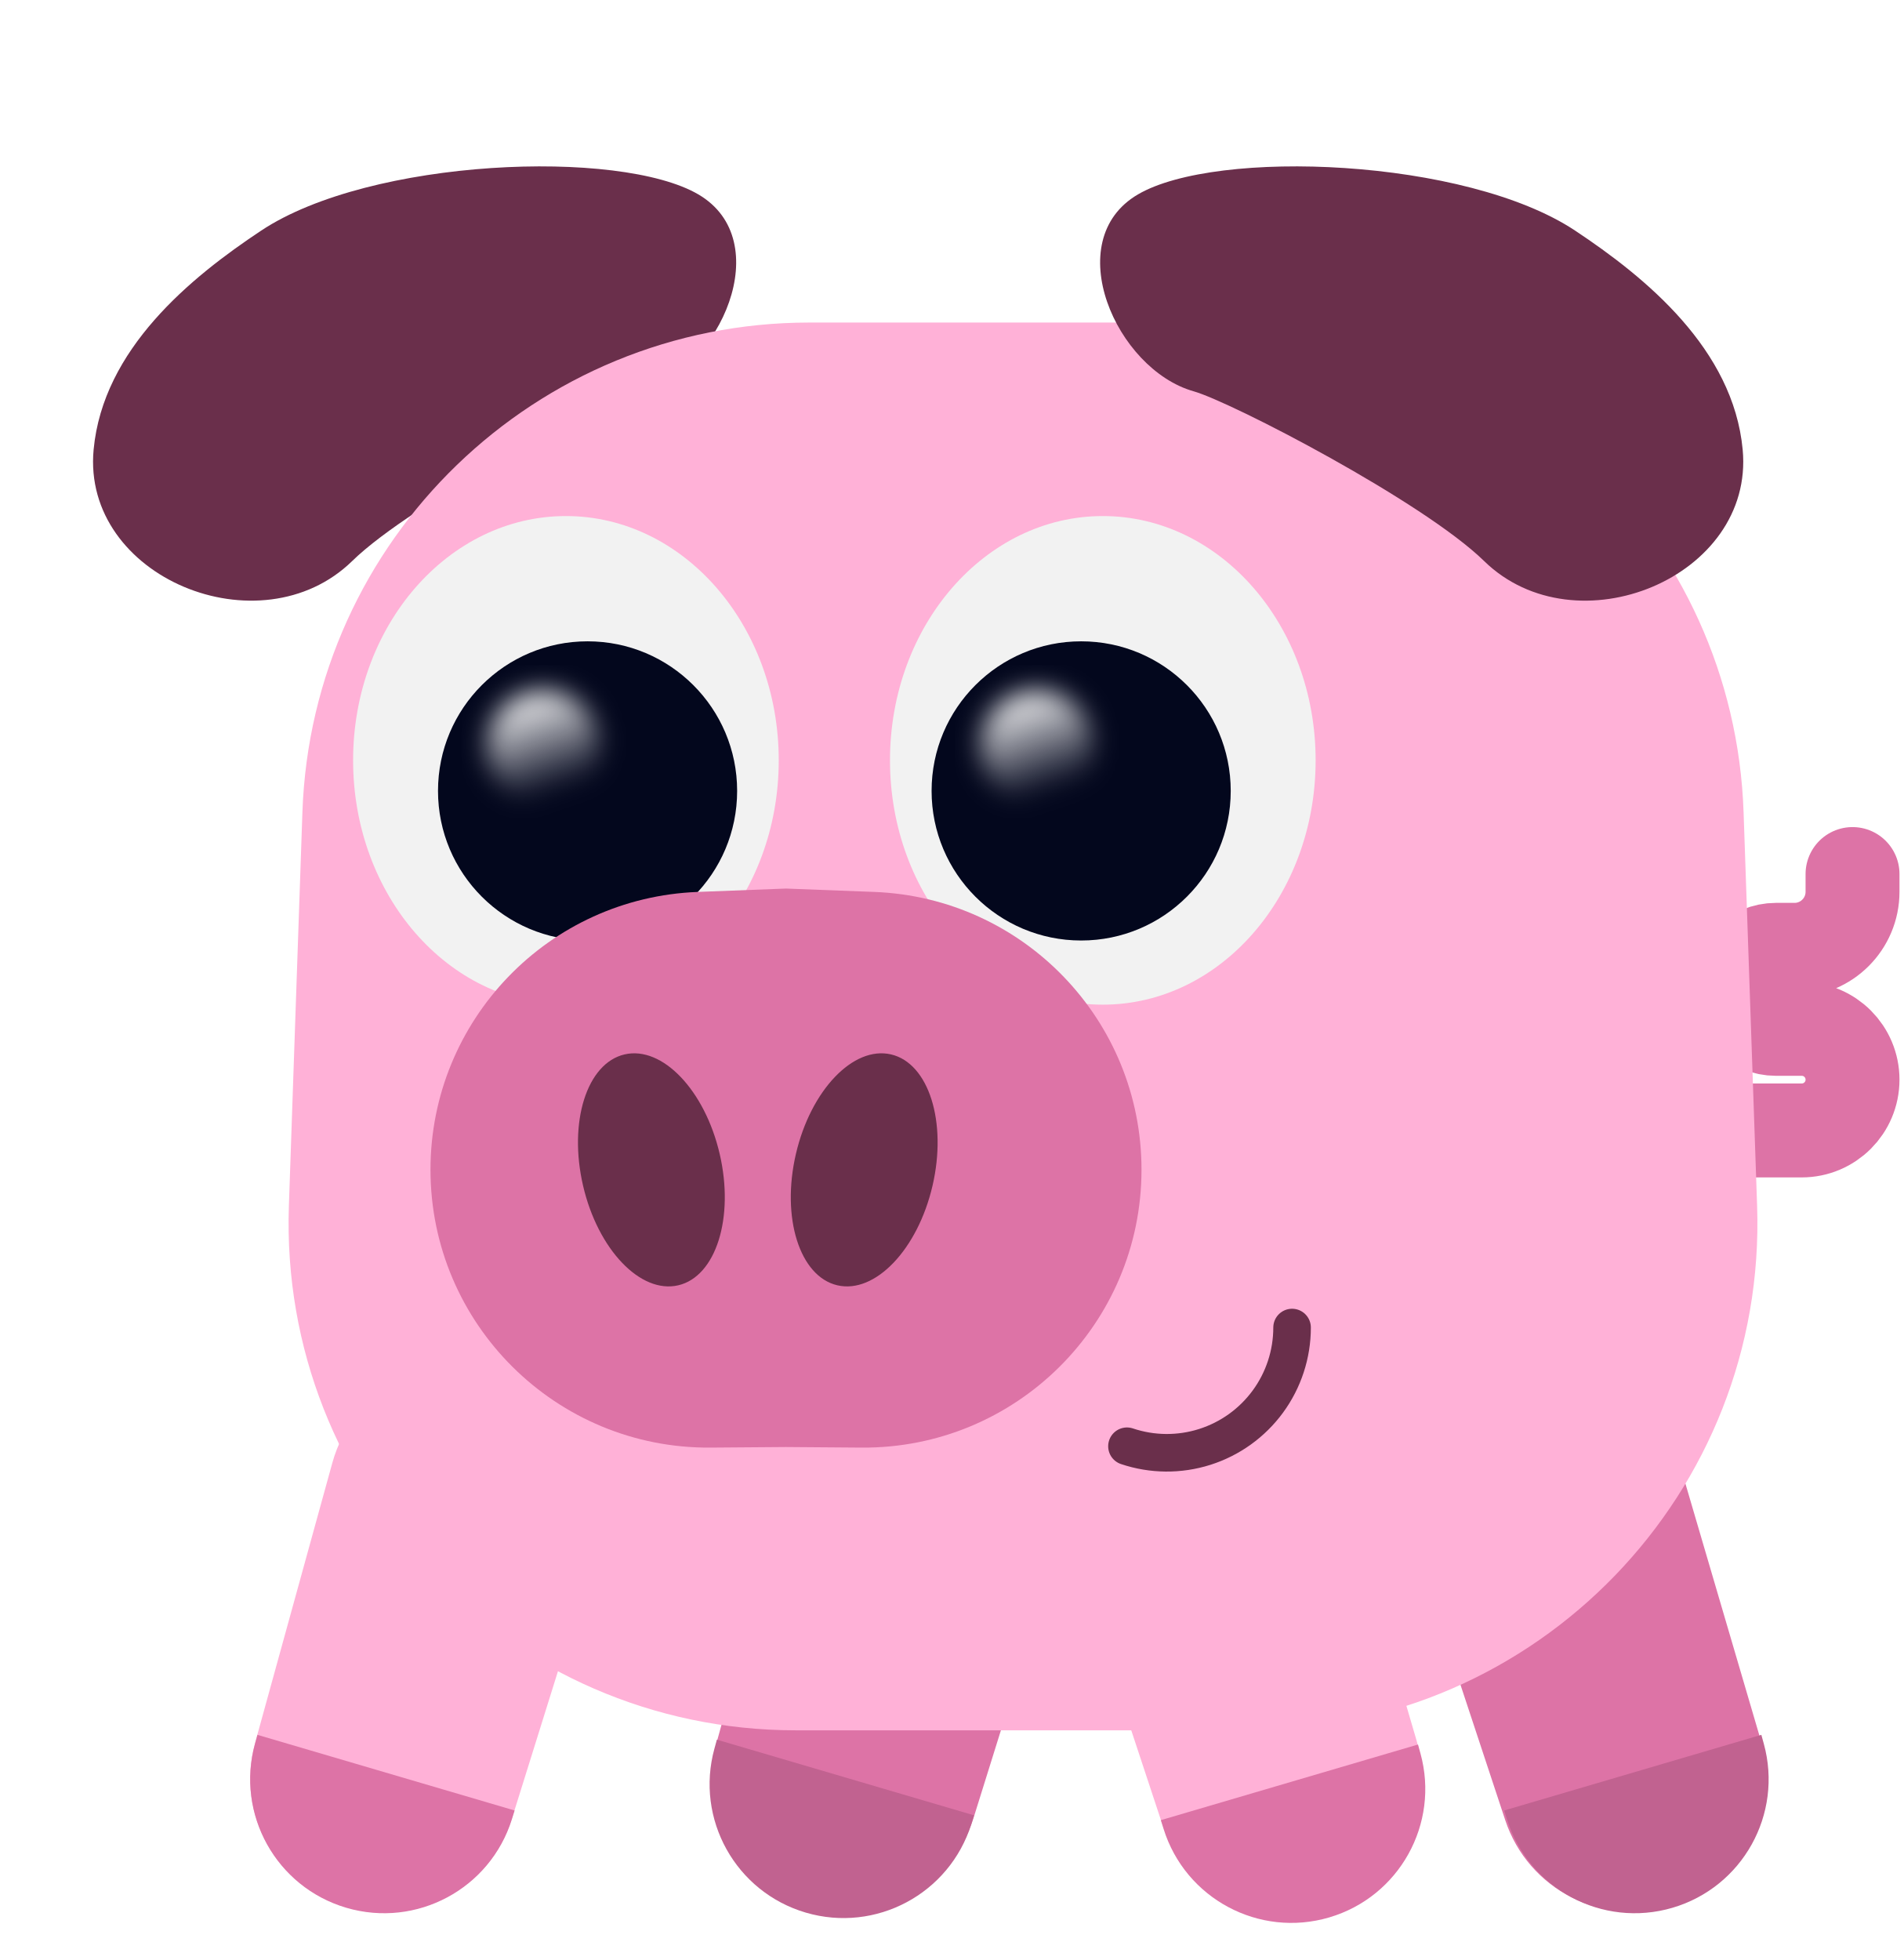
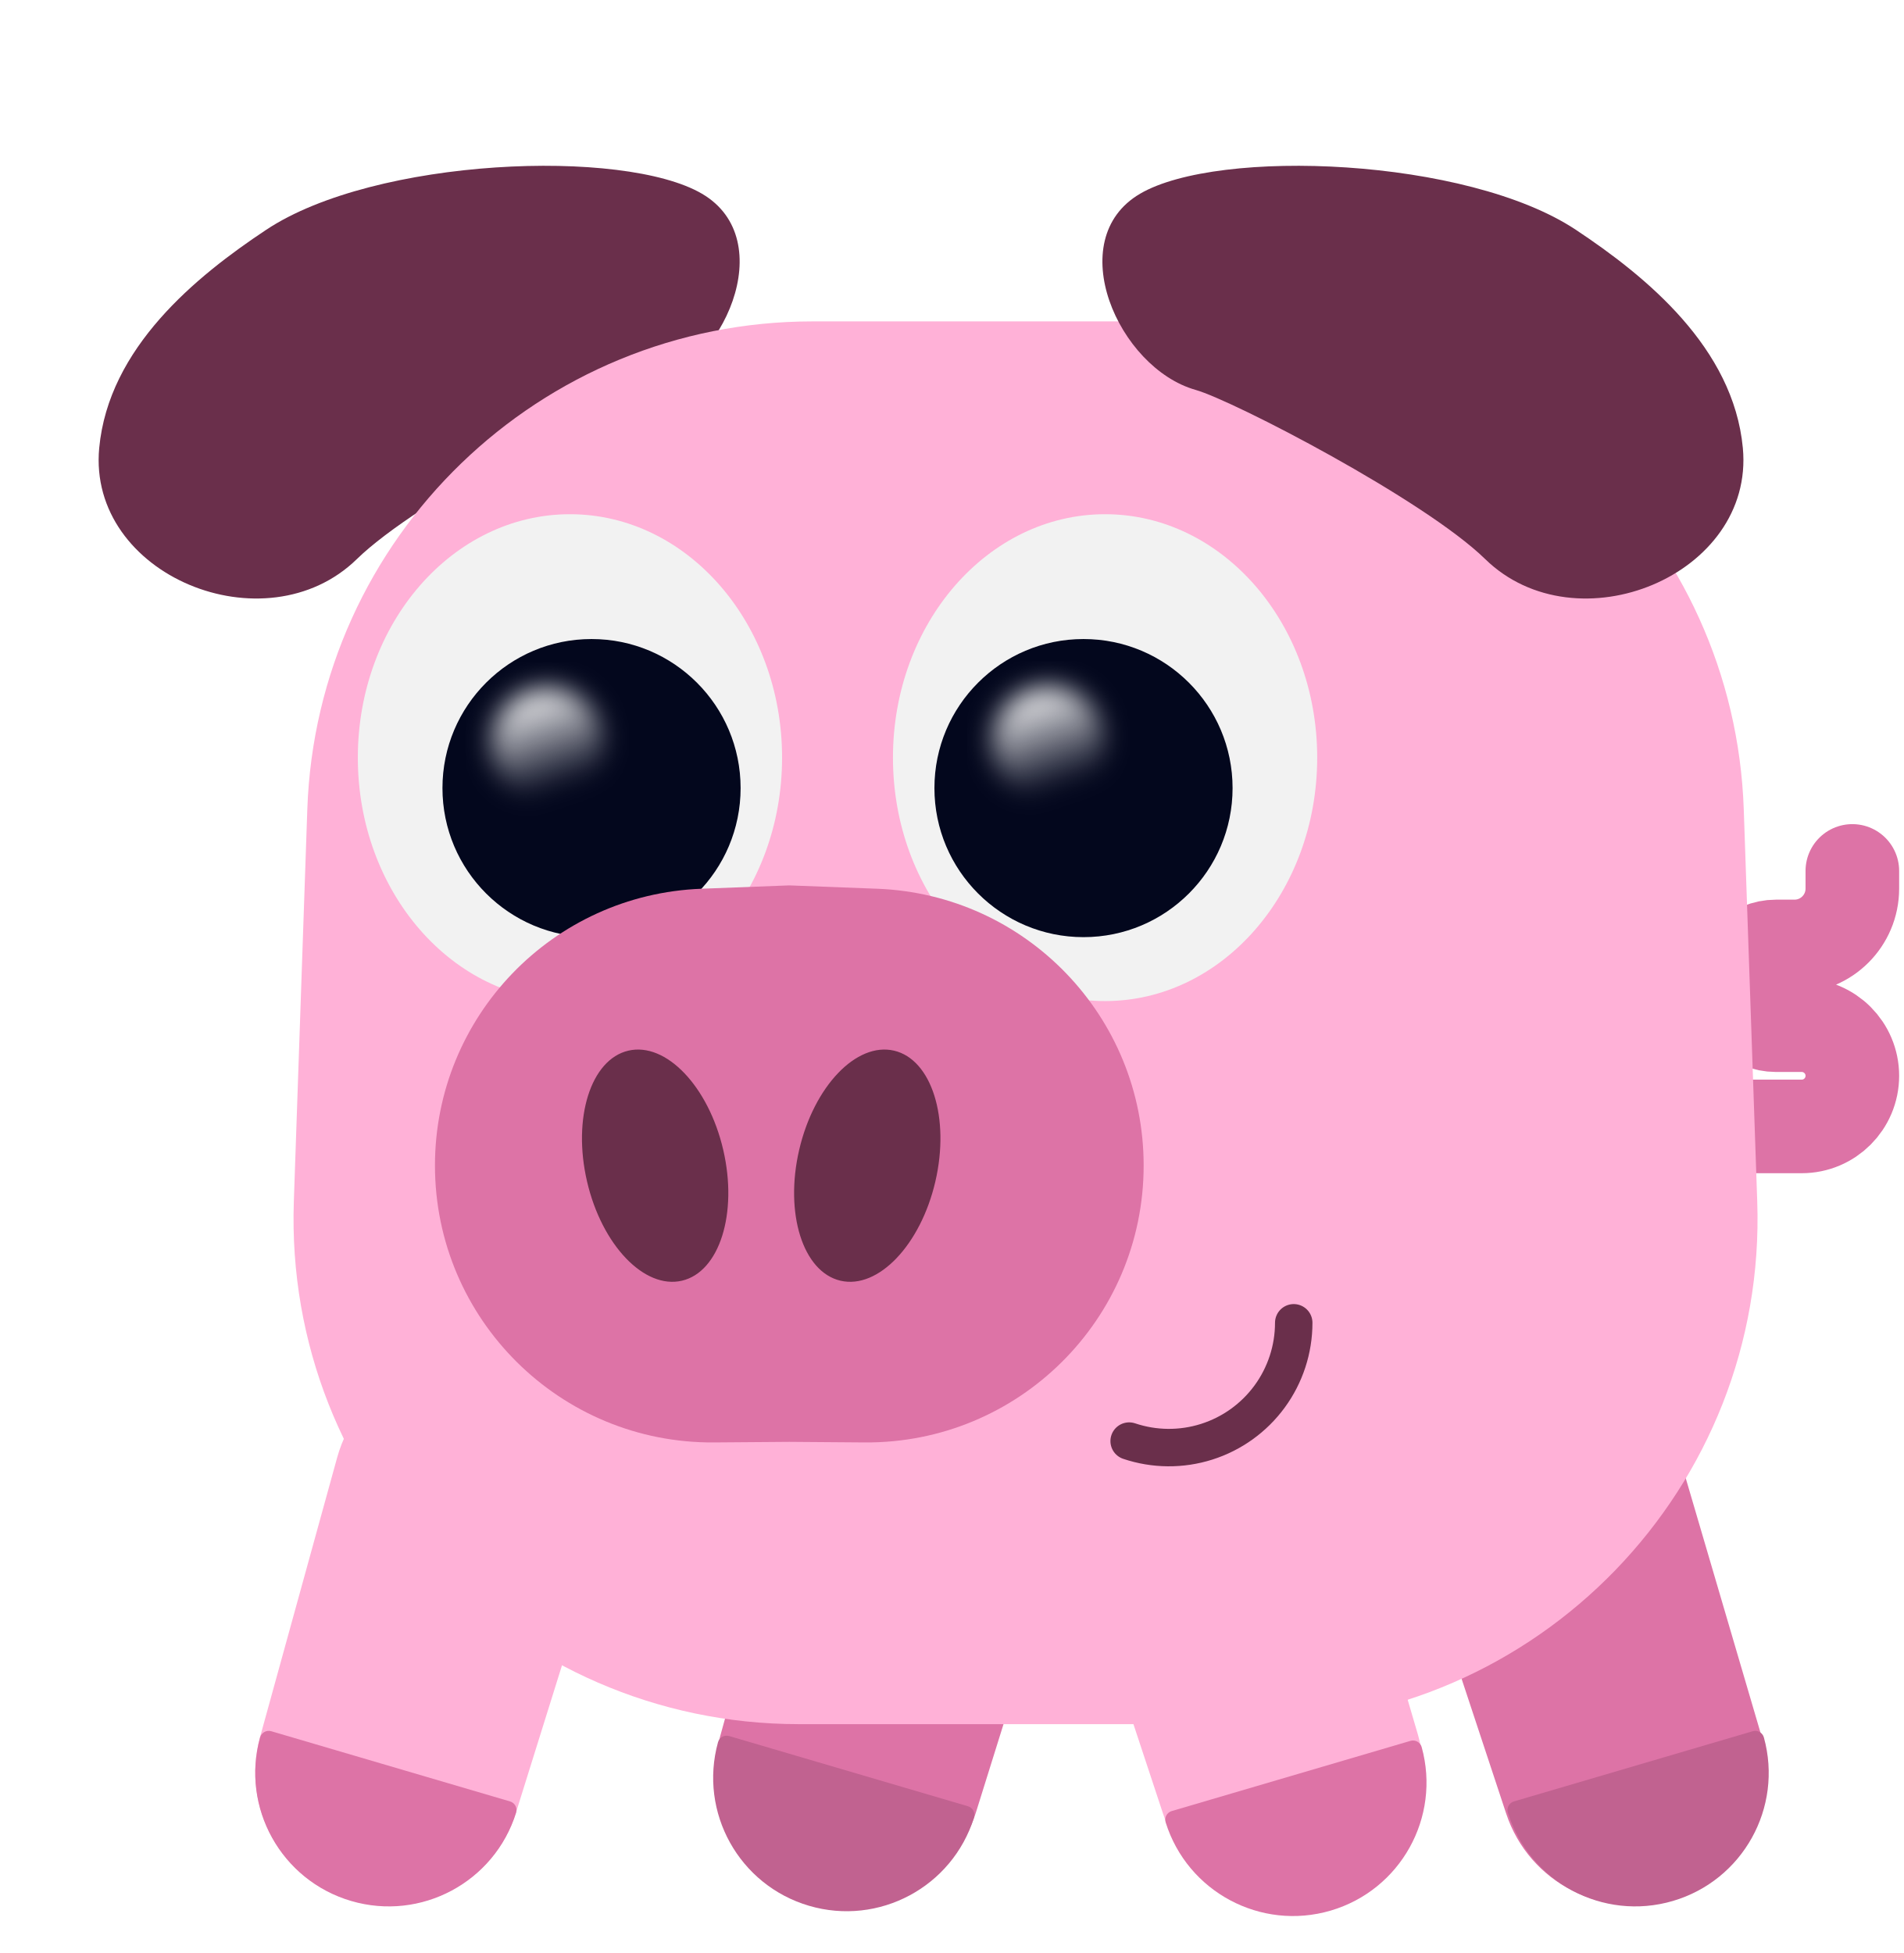
- <svg xmlns="http://www.w3.org/2000/svg" width="304" height="313" viewBox="0 0 304 313" fill="none">
-   <path d="M102.652 62.486C96.602 64.2 65.991 80.084 56.255 89.591C41.591 103.911 13.039 92.206 14.953 71.8C16.461 55.73 30.436 44.311 41.722 36.823C59.151 25.259 98.995 23.685 111.554 31.053C124.113 38.421 115.043 58.977 102.652 62.486Z" fill="#6A2F4B" />
-   <path d="M257.261 180.525H287.777C292.257 180.525 295.889 176.894 295.889 172.414V172.414C295.889 167.934 292.257 164.302 287.777 164.302H283.657C280.172 164.302 277.348 161.477 277.348 157.993V157.993C277.348 154.508 280.172 151.683 283.657 151.683L286.618 151.683C291.738 151.683 295.889 147.533 295.889 142.413V139.58" stroke="#DD73A6" stroke-width="15" stroke-linecap="round" />
-   <path d="M126.769 233.644C130.063 221.702 142.506 214.778 154.391 218.273C166.276 221.767 172.99 234.325 169.295 246.149L155.457 290.438C151.976 301.577 140.208 307.869 129.012 304.577C117.816 301.284 111.327 289.624 114.431 278.374L126.769 233.644Z" fill="#DD73A6" />
-   <path d="M225.85 246.608C221.961 234.846 228.466 222.179 240.291 218.488C252.117 214.797 264.672 221.515 268.164 233.401L281.24 277.921C284.529 289.118 278.234 300.884 267.094 304.361C255.954 307.838 244.083 301.742 240.419 290.662L225.85 246.608Z" fill="#DD73A6" />
-   <path d="M53.071 233.644C56.365 221.702 68.807 214.778 80.692 218.273C92.578 221.767 99.291 234.325 95.597 246.149L81.758 290.438C78.278 301.577 66.51 307.869 55.314 304.577C44.118 301.284 37.629 289.624 40.732 278.374L53.071 233.644Z" fill="#FFB1D7" />
-   <path d="M41.122 277.044L82.195 289.122L81.758 290.52C78.278 301.659 66.51 307.951 55.314 304.659C44.118 301.366 37.629 289.706 40.732 278.456L41.122 277.044Z" fill="#DD73A6" />
-   <path d="M114.502 277.816L155.576 289.894L155.139 291.293C151.658 302.432 139.89 308.723 128.694 305.431C117.498 302.139 111.009 290.479 114.113 279.229L114.502 277.816Z" fill="#C16290" />
-   <path d="M170.86 246.608C166.97 234.846 173.476 222.179 185.301 218.488C197.127 214.797 209.682 221.515 213.173 233.401L226.25 277.921C229.539 289.118 223.244 300.884 212.104 304.361C200.964 307.838 189.093 301.742 185.429 290.662L170.86 246.608Z" fill="#FFB1D7" />
-   <path d="M48.301 129.727C49.8 86.1 85.601 51.509 129.253 51.509H197.538C241.191 51.509 276.991 86.1 278.49 129.727L280.649 192.541C282.223 238.339 245.522 276.322 199.697 276.322H127.094C81.269 276.322 44.569 238.339 46.142 192.541L48.301 129.727Z" fill="#FFB1D7" />
-   <ellipse cx="176.915" cy="122.97" rx="33.992" ry="39.014" fill="#FFB1D7" />
-   <ellipse cx="33.992" cy="39.014" rx="33.992" ry="39.014" transform="matrix(-1 0 0 1 123.609 83.956)" fill="#FFB1D7" />
-   <ellipse cx="176.143" cy="121.425" rx="33.992" ry="39.014" fill="#F2F2F2" />
-   <ellipse cx="33.992" cy="39.014" rx="33.992" ry="39.014" transform="matrix(-1 0 0 1 124.382 82.4109)" fill="#F2F2F2" />
-   <circle cx="172.685" cy="126.304" r="23.889" fill="#03071D" />
-   <g filter="url(#filter0_f_17_1089)">
-     <circle cx="165.615" cy="119.235" r="9.019" fill="url(#paint0_linear_17_1089)" fill-opacity="0.9" style="mix-blend-mode:lighten" />
+ <svg xmlns="http://www.w3.org/2000/svg" width="305" height="313" viewBox="0 0 305 313" fill="none">
+   <g id="Porco">
+     <path id="orelha-esquerda" d="M103.597 62.486C97.547 64.2 66.935 80.084 57.2 89.591C42.536 103.911 13.983 92.206 15.898 71.8C17.405 55.73 31.381 44.311 42.667 36.823C60.096 25.259 99.939 23.685 112.499 31.053C125.058 38.421 115.987 58.977 103.597 62.486Z" fill="#6A2F4B" />
+     <path id="rabo" d="M258.206 180.526H288.722C293.202 180.526 296.834 176.894 296.834 172.414C296.834 167.934 293.202 164.302 288.722 164.302H284.601C281.117 164.302 278.292 161.477 278.292 157.993C278.292 154.508 281.117 151.683 284.601 151.683L287.563 151.683C292.683 151.683 296.834 147.533 296.834 142.413V139.58" stroke="#DD73A6" stroke-width="15" stroke-linecap="round" />
+     <g id="pata-esquerda-frente">
+       <path d="M54.015 233.644C57.309 221.702 69.752 214.778 81.637 218.272C93.522 221.767 100.236 234.325 96.541 246.149L82.703 290.438C79.223 301.577 67.455 307.869 56.259 304.576C45.063 301.284 38.574 289.624 41.677 278.374L54.015 233.644Z" fill="#FFB1D7" />
+       <path d="M41.677 278.456C41.891 277.68 42.7 277.23 43.472 277.457L81.734 288.708C82.507 288.935 82.943 289.752 82.703 290.52C79.223 301.659 67.454 307.951 56.259 304.659C45.063 301.366 38.574 289.706 41.677 278.456Z" fill="#DD73A6" />
+     </g>
+     <g id="Vector">
+       <path d="M226.795 246.608C222.905 234.846 229.41 222.179 241.236 218.488C253.061 214.797 265.617 221.515 269.108 233.401L282.185 277.921C285.474 289.118 279.178 300.884 268.038 304.361C256.898 307.838 245.028 301.742 241.364 290.662L226.795 246.608Z" fill="#DD73A6" />
+       <path d="M282.66 278.456C282.446 277.68 281.637 277.23 280.865 277.457L242.603 288.708C241.83 288.935 241.394 289.752 241.634 290.52C245.114 301.659 256.883 307.951 268.078 304.659C279.274 301.366 285.763 289.706 282.66 278.456Z" fill="#C16290" />
+     </g>
+     <g id="pata-esquerda-fundo">
+       <path d="M127.714 233.644C131.008 221.702 143.45 214.778 155.335 218.272C167.22 221.767 173.934 234.325 170.24 246.149L156.401 290.438C152.921 301.577 141.153 307.869 129.957 304.576C118.761 301.284 112.272 289.624 115.375 278.374L127.714 233.644Z" fill="#DD73A6" />
+       <path d="M115.057 279.229C115.271 278.452 116.08 278.002 116.853 278.23L155.114 289.481C155.887 289.708 156.323 290.524 156.083 291.293C152.603 302.432 140.835 308.723 129.639 305.431C118.443 302.139 111.954 290.478 115.057 279.229Z" fill="#C16290" />
+     </g>
+     <path id="corpo" d="M49.245 129.727C50.745 86.1 86.545 51.509 130.198 51.509H198.483C242.135 51.509 277.936 86.1 279.435 129.727L281.594 192.541C283.167 238.339 246.467 276.323 200.641 276.323H128.039C82.213 276.323 45.513 238.339 47.087 192.541L49.245 129.727Z" fill="#FFB1D7" />
+     <ellipse id="Ellipse 17" cx="177.86" cy="122.97" rx="33.992" ry="39.014" fill="#FFB1D7" />
+     <ellipse id="Ellipse 18" cx="33.992" cy="39.014" rx="33.992" ry="39.014" transform="matrix(-1 0 0 1 124.554 83.9559)" fill="#FFB1D7" />
+     <g id="Olho-direito">
+       <ellipse id="branco" cx="177.087" cy="121.425" rx="33.992" ry="39.014" fill="#F2F2F2" />
+       <circle id="preto" cx="173.629" cy="126.304" r="23.889" fill="#03071D" />
+       <g id="luz" filter="url(#filter0_f_17_1089)">
+         <circle cx="168.019" cy="119.019" r="9.019" fill="url(#paint0_linear_17_1089)" fill-opacity="0.9" style="mix-blend-mode:lighten" />
+       </g>
+     </g>
+     <g id="Olho-esquerdo">
+       <ellipse id="branco_2" cx="33.992" cy="39.014" rx="33.992" ry="39.014" transform="matrix(-1 0 0 1 125.326 82.4109)" fill="#F2F2F2" />
+       <circle id="preto_2" cx="94.792" cy="126.304" r="23.889" fill="#03071D" />
+       <g id="luz_2" filter="url(#filter1_f_17_1089)">
+         <circle cx="87.723" cy="119.235" r="9.019" fill="url(#paint1_linear_17_1089)" fill-opacity="0.9" style="mix-blend-mode:lighten" />
+       </g>
+     </g>
+     <g id="fucinho">
+       <path d="M69.702 186.789C69.702 162.933 88.559 143.344 112.397 142.435L126.485 141.898L140.573 142.435C164.411 143.344 183.268 162.933 183.268 186.789C183.268 211.434 163.189 231.361 138.543 231.173L126.485 231.081L114.426 231.173C89.781 231.361 69.702 211.434 69.702 186.789Z" fill="#DD73A6" />
+       <path d="M149.889 189.356C147.522 199.538 140.718 206.656 134.692 205.255C128.666 203.855 125.7 194.465 128.067 184.283C130.434 174.101 137.238 166.983 143.264 168.383C149.29 169.784 152.256 179.174 149.889 189.356Z" fill="#6A2F4B" />
+       <path d="M94.074 189.356C96.441 199.538 103.245 206.656 109.271 205.255C115.297 203.855 118.263 194.465 115.897 184.283C113.53 174.101 106.726 166.983 100.7 168.383C94.674 169.784 91.707 179.174 94.074 189.356Z" fill="#6A2F4B" />
+     </g>
+     <path id="orelha-direita" d="M191.589 62.486C197.639 64.2 228.251 80.084 237.986 89.591C252.65 103.911 281.202 92.206 279.288 71.799C277.78 55.73 263.805 44.311 252.519 36.823C235.09 25.259 195.247 23.685 182.687 31.053C170.128 38.421 179.198 58.977 191.589 62.486Z" fill="#6A2F4B" />
+     <g id="pata-direita-frente">
+       <path d="M171.805 246.608C167.915 234.846 174.42 222.179 186.246 218.488C198.071 214.797 210.627 221.515 214.118 233.401L227.195 277.921C230.483 289.118 224.188 300.884 213.048 304.361C201.908 307.838 190.038 301.742 186.373 290.662L171.805 246.608Z" fill="#FFB1D7" />
+       <path d="M227.821 280.001C227.606 279.225 226.798 278.775 226.025 279.002L187.763 290.253C186.991 290.481 186.555 291.297 186.795 292.065C190.275 303.204 202.043 309.496 213.239 306.204C224.435 302.912 230.924 291.251 227.821 280.001Z" fill="#DD73A6" />
+     </g>
+     <path id="boca" d="M207.318 212C207.318 216.247 205.966 220.383 203.458 223.81C200.95 227.238 197.417 229.778 193.369 231.063C189.321 232.347 184.97 232.311 180.945 230.957" stroke="#6A2F4B" stroke-width="6" stroke-linecap="round" />
  </g>
-   <circle cx="93.848" cy="126.304" r="23.889" fill="#03071D" />
-   <g filter="url(#filter1_f_17_1089)">
-     <circle cx="86.778" cy="119.235" r="9.019" fill="url(#paint1_linear_17_1089)" fill-opacity="0.9" style="mix-blend-mode:lighten" />
-   </g>
-   <path d="M68.758 186.789C68.758 162.933 87.614 143.344 111.453 142.435L125.54 141.898L139.628 142.435C163.467 143.344 182.323 162.933 182.323 186.789C182.323 211.434 162.244 231.361 137.599 231.173L125.54 231.081L113.482 231.173C88.837 231.361 68.758 211.434 68.758 186.789Z" fill="#DD73A6" />
-   <ellipse cx="138.033" cy="186.819" rx="11.202" ry="18.928" transform="rotate(13.0869 138.033 186.819)" fill="#6A2F4B" />
-   <ellipse cx="11.202" cy="18.928" rx="11.202" ry="18.928" transform="matrix(-0.974028 0.226429 0.226429 0.974028 110.666 165.847)" fill="#6A2F4B" />
-   <path d="M190.644 62.486C196.695 64.2 227.306 80.084 237.042 89.591C251.705 103.911 280.258 92.206 278.344 71.8C276.836 55.73 262.86 44.311 251.575 36.823C234.146 25.259 194.302 23.685 181.743 31.053C169.183 38.421 178.254 58.977 190.644 62.486Z" fill="#6A2F4B" />
-   <path d="M281.326 277.044L240.253 289.122L240.69 290.52C244.17 301.659 255.938 307.951 267.134 304.659C278.33 301.366 284.819 289.706 281.716 278.456L281.326 277.044Z" fill="#C16290" />
-   <path d="M226.486 278.589L185.413 290.667L185.85 292.065C189.33 303.204 201.099 309.496 212.294 306.204C223.49 302.912 229.979 291.251 226.876 280.001L226.486 278.589Z" fill="#DD73A6" />
-   <path d="M206.373 212C206.373 216.247 205.021 220.383 202.514 223.81C200.006 227.238 196.472 229.778 192.425 231.063C188.377 232.347 184.025 232.311 180 230.957" stroke="#6A2F4B" stroke-width="6" stroke-linecap="round" />
  <defs>
-     <filter id="filter0_f_17_1089" x="152.596" y="106.216" width="26.039" height="26.039" filterUnits="userSpaceOnUse" color-interpolation-filters="sRGB">
+     <filter id="filter0_f_17_1089" x="155" y="106" width="26.039" height="26.039" filterUnits="userSpaceOnUse" color-interpolation-filters="sRGB">
      <feFlood flood-opacity="0" result="BackgroundImageFix" />
      <feBlend mode="normal" in="SourceGraphic" in2="BackgroundImageFix" result="shape" />
      <feGaussianBlur stdDeviation="2" result="effect1_foregroundBlur_17_1089" />
    </filter>
-     <filter id="filter1_f_17_1089" x="73.759" y="106.216" width="26.039" height="26.039" filterUnits="userSpaceOnUse" color-interpolation-filters="sRGB">
+     <filter id="filter1_f_17_1089" x="74.704" y="106.216" width="26.039" height="26.039" filterUnits="userSpaceOnUse" color-interpolation-filters="sRGB">
      <feFlood flood-opacity="0" result="BackgroundImageFix" />
      <feBlend mode="normal" in="SourceGraphic" in2="BackgroundImageFix" result="shape" />
      <feGaussianBlur stdDeviation="2" result="effect1_foregroundBlur_17_1089" />
    </filter>
-     <linearGradient id="paint0_linear_17_1089" x1="163.665" y1="111.678" x2="168.54" y2="126.06" gradientUnits="userSpaceOnUse">
+     <linearGradient id="paint0_linear_17_1089" x1="166.069" y1="111.463" x2="170.944" y2="125.845" gradientUnits="userSpaceOnUse">
      <stop stop-color="white" />
      <stop offset="1" stop-color="white" stop-opacity="0" />
    </linearGradient>
-     <linearGradient id="paint1_linear_17_1089" x1="84.828" y1="111.678" x2="89.704" y2="126.06" gradientUnits="userSpaceOnUse">
+     <linearGradient id="paint1_linear_17_1089" x1="85.773" y1="111.678" x2="90.648" y2="126.06" gradientUnits="userSpaceOnUse">
      <stop stop-color="white" />
      <stop offset="1" stop-color="white" stop-opacity="0" />
    </linearGradient>
  </defs>
</svg>
